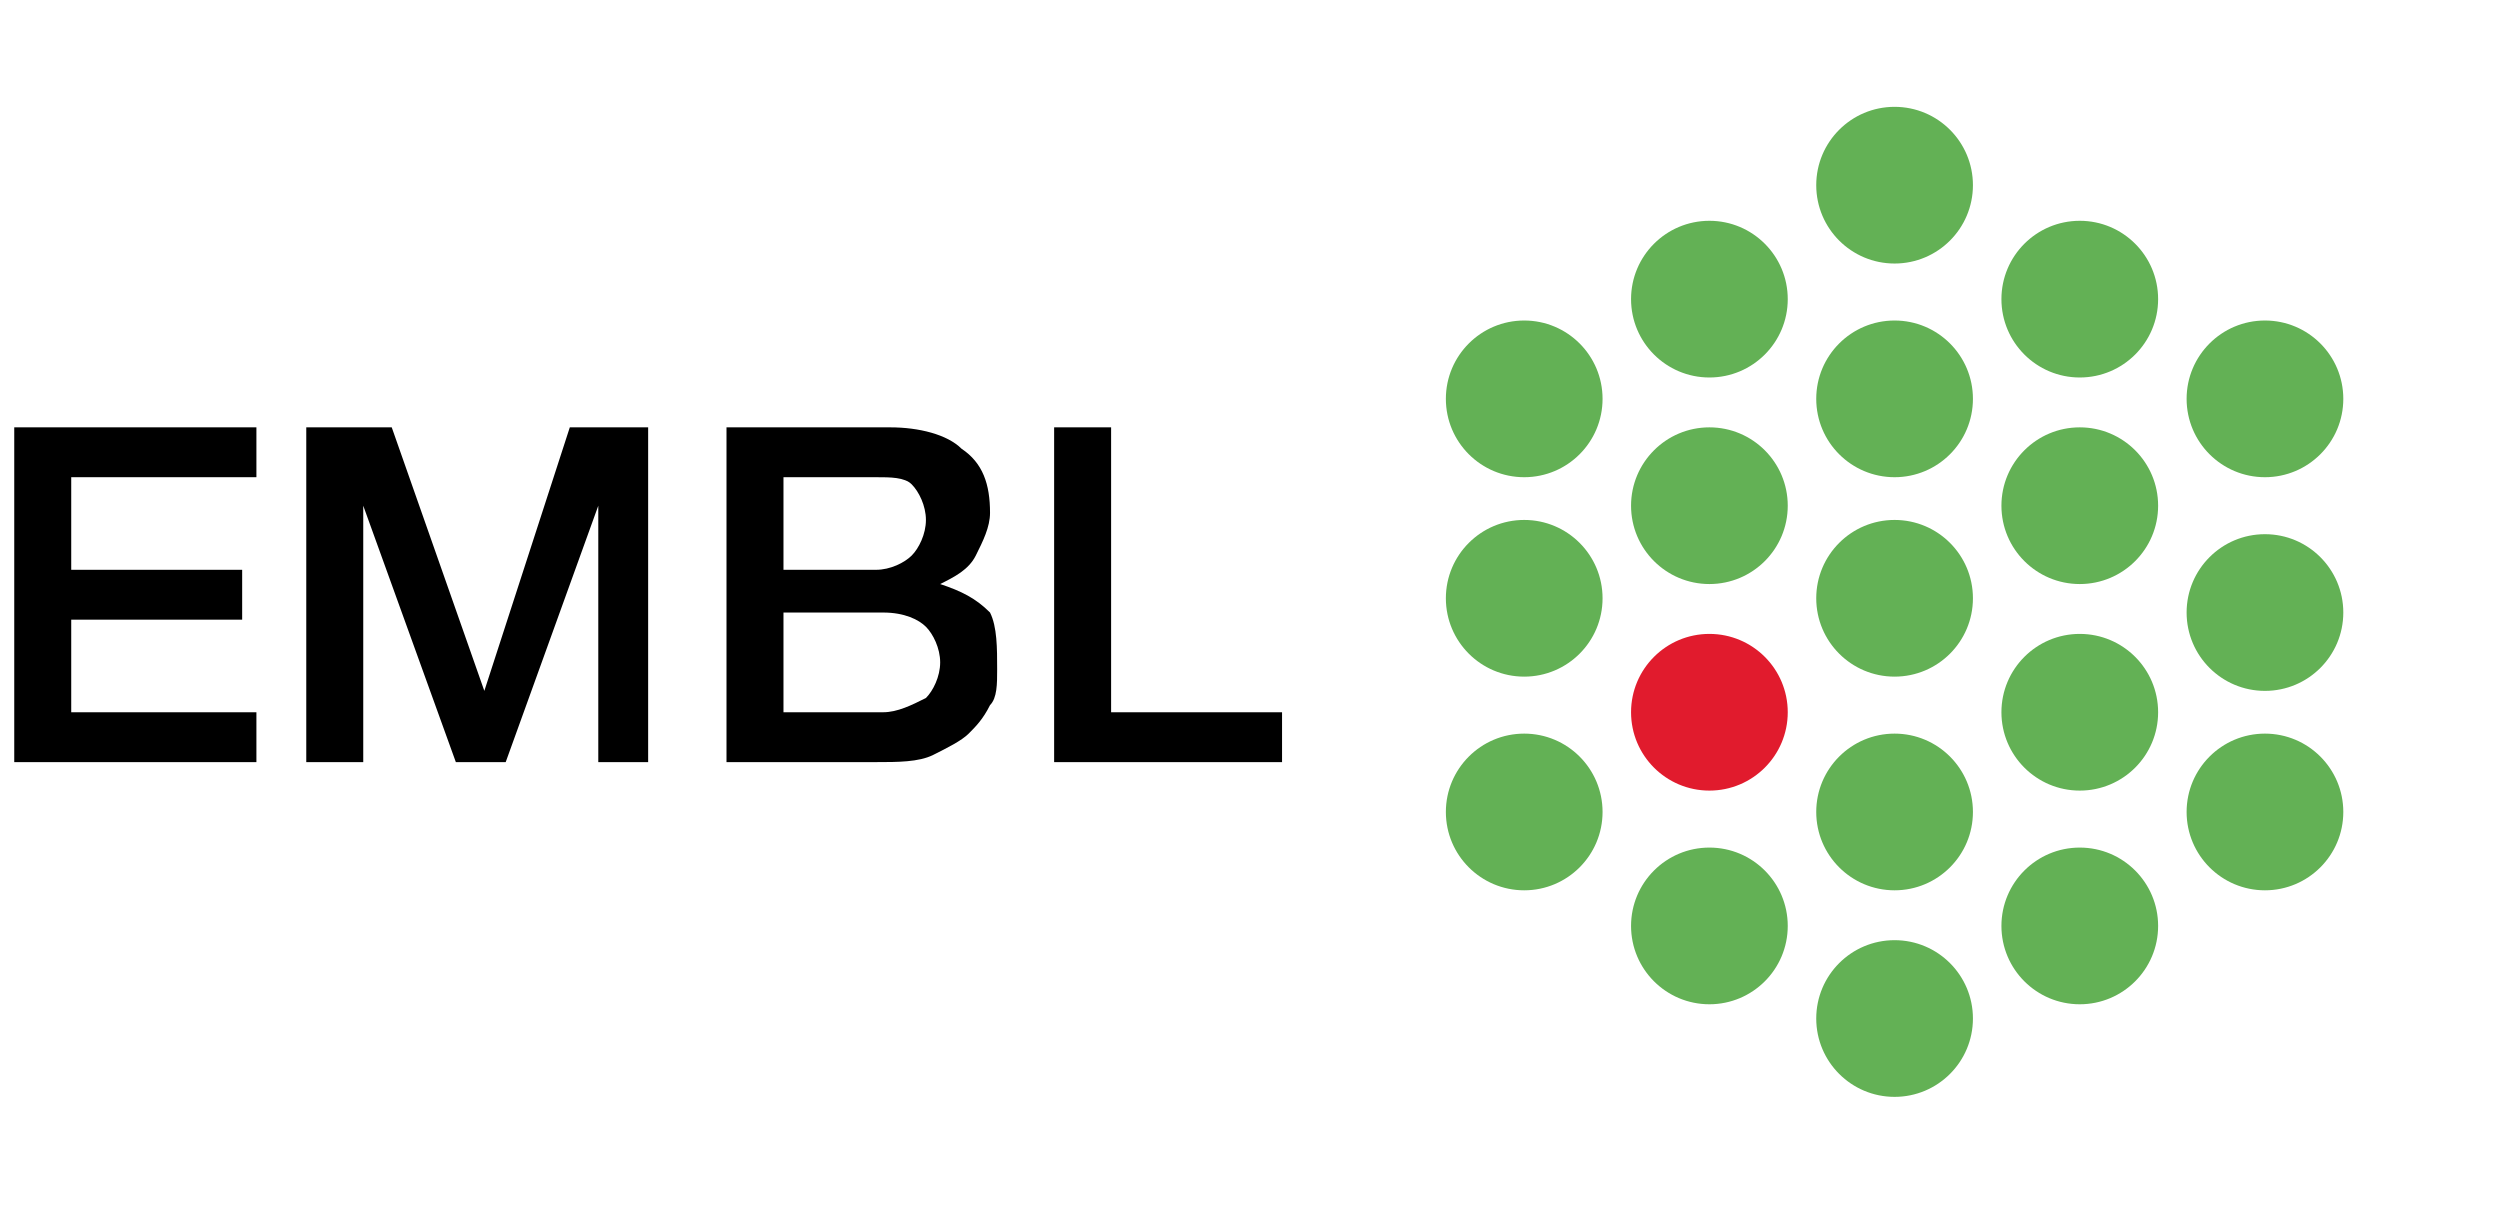
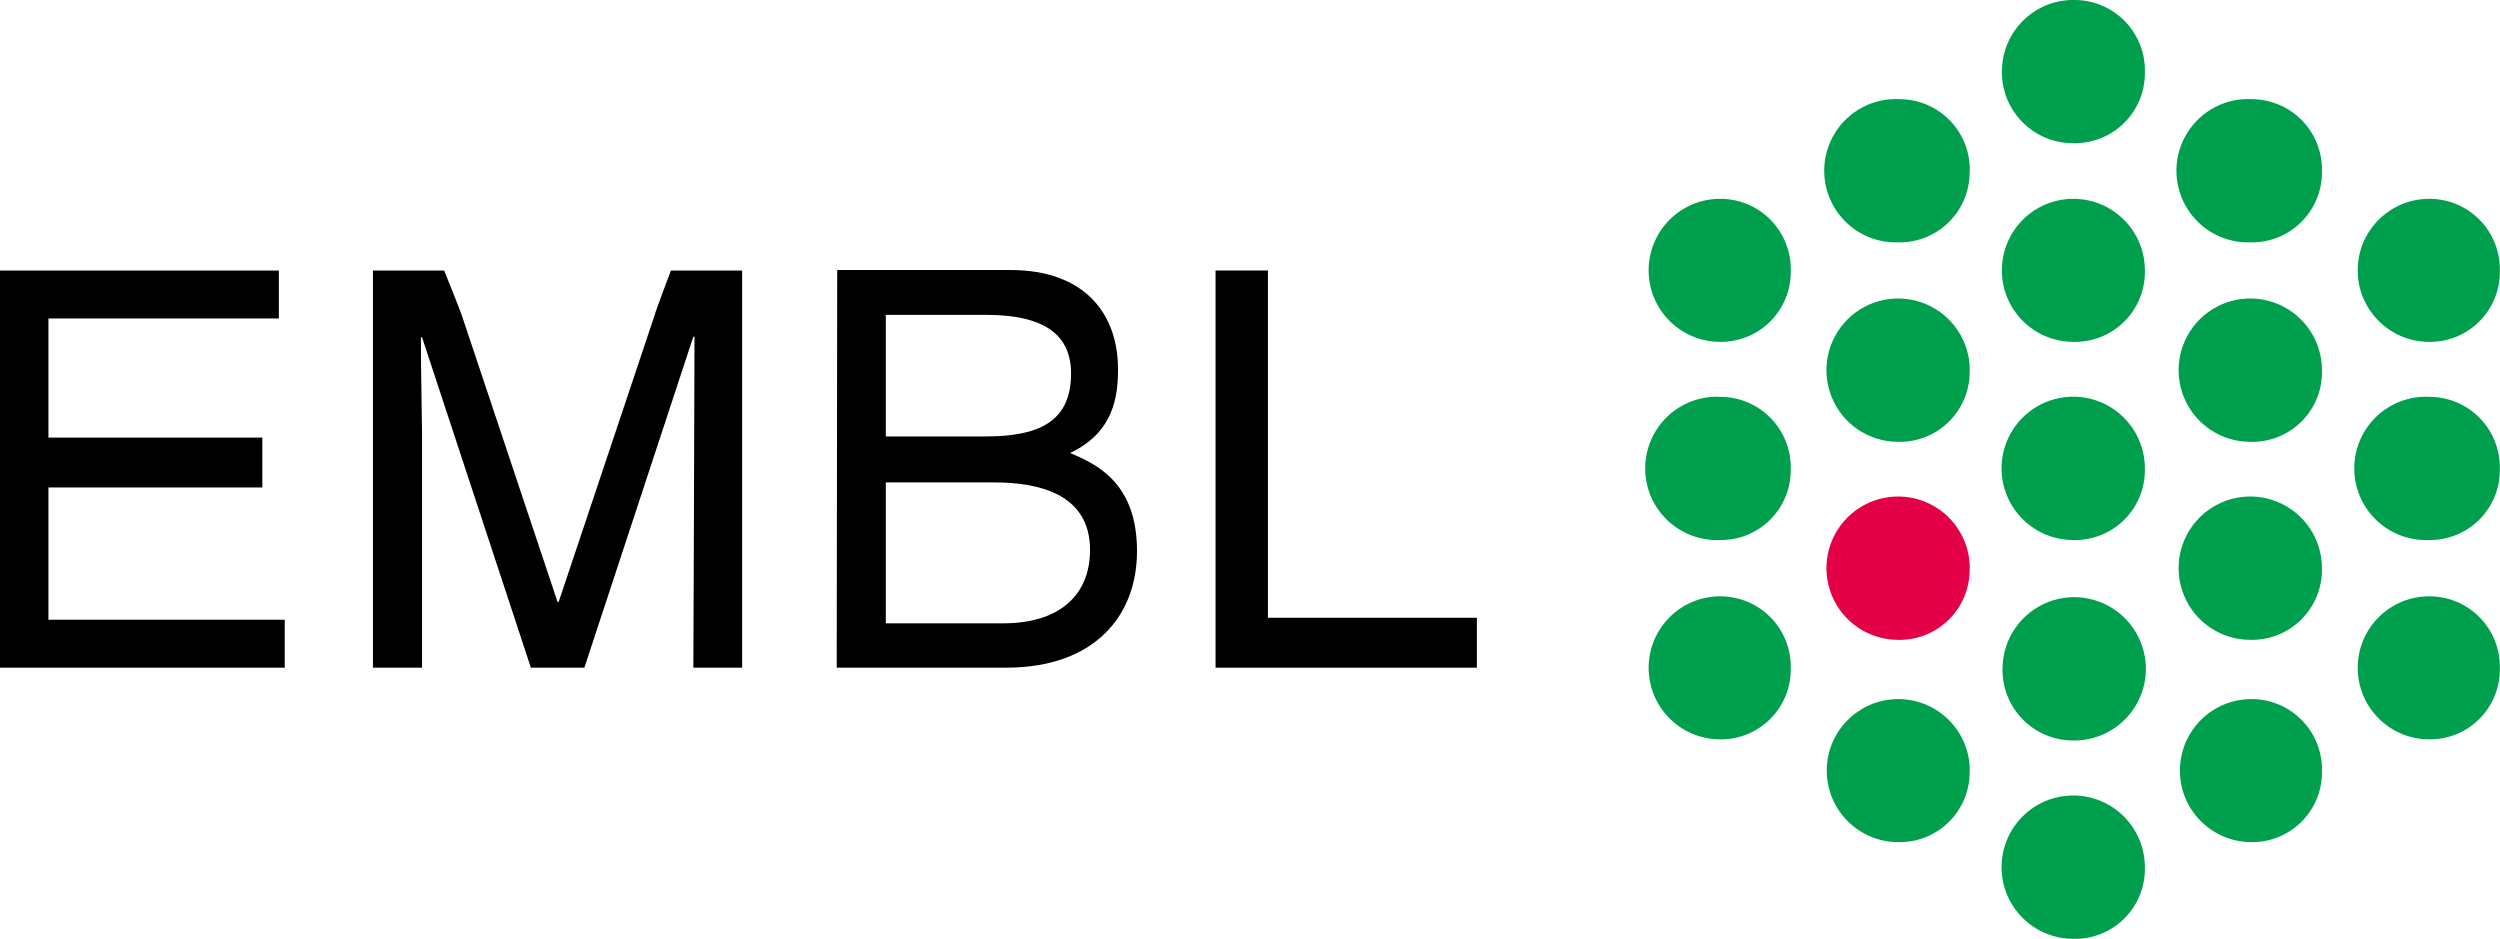
- <svg xmlns="http://www.w3.org/2000/svg" version="1.1" id="Layer_1" x="0" y="0" viewBox="0 0 35.1 17" xml:space="preserve">
-   <style>.st0{fill:#63b155}</style>
-   <circle class="st0" cx="26.6" cy="11.4" r="1.1" />
-   <circle class="st0" cx="26.6" cy="14.3" r="1.1" />
-   <circle class="st0" cx="26.6" cy="8.4" r="1.1" />
-   <circle class="st0" cx="26.6" cy="5.6" r="1.1" />
-   <circle class="st0" cx="26.6" cy="2.6" r="1.1" />
-   <circle class="st0" cx="29.2" cy="13" r="1.1" />
-   <circle class="st0" cx="29.2" cy="10" r="1.1" />
-   <circle class="st0" cx="29.2" cy="7.1" r="1.1" />
-   <circle class="st0" cx="29.2" cy="4.2" r="1.1" />
-   <circle class="st0" cx="31.8" cy="11.4" r="1.1" />
-   <circle class="st0" cx="31.8" cy="8.6" r="1.1" />
-   <circle class="st0" cx="31.8" cy="5.6" r="1.1" />
-   <circle class="st0" cx="21.4" cy="11.4" r="1.1" />
-   <circle class="st0" cx="21.4" cy="8.4" r="1.1" />
-   <circle class="st0" cx="21.4" cy="5.6" r="1.1" />
-   <circle class="st0" cx="24" cy="13" r="1.1" />
-   <circle cx="24" cy="10" r="1.1" fill="#e11b2d" />
-   <circle class="st0" cx="24" cy="7.1" r="1.1" />
-   <circle class="st0" cx="24" cy="4.2" r="1.1" />
-   <path d="M.2 6h3.4v.7H1V8h2.4v.7H1V10h2.6v.7H.2V6zm4.1 0h1.2l1.3 3.7L8 6h1.1v4.7h-.7V7.1l-1.3 3.6h-.7L5.1 7.1v3.6h-.8V6zm5.9 0h2.3c.4 0 .8.1 1 .3.3.2.4.5.4.9 0 .2-.1.4-.2.6-.1.2-.3.3-.5.4.3.1.5.2.7.4.1.2.1.5.1.8 0 .2 0 .4-.1.5-.1.2-.2.3-.3.4-.1.1-.3.2-.5.3-.2.1-.5.1-.8.1h-2.1V6zm.8 2h1.3c.2 0 .4-.1.5-.2.1-.1.2-.3.2-.5s-.1-.4-.2-.5c-.1-.1-.3-.1-.5-.1H11V8zm0 2h1.4c.2 0 .4-.1.6-.2.1-.1.2-.3.2-.5s-.1-.4-.2-.5c-.1-.1-.3-.2-.6-.2H11V10zm3.8-4h.8v4H18v.7h-3.2V6z" />
+ <svg xmlns="http://www.w3.org/2000/svg" id="Ebene_1" data-name="Ebene 1" viewBox="0 0 152.77 57.33">
+   <defs>
+     <style>.cls-2{fill:#009f4d}</style>
+   </defs>
+   <path d="M17.4 37.87H2.96v-8.08h13.07v-3.05H2.96v-7.28h14.08v-2.93H0V40.8h17.4v-2.93zm27.95 2.93V16.53H41s-.94 2.47-1 2.74l-5.86 17.51h-.07l-5.85-17.51c-.09-.29-1.08-2.74-1.08-2.74h-4.35V40.8h3V26.45c0-.72-.07-3.59-.07-5.84h.07l6.65 20.19h3.27l6.66-20.23h.07c0 2.29-.07 20.23-.07 20.23z" />
+   <path d="M54.13 19.24h6.12c3.69 0 5.2 1.3 5.2 3.59 0 3-2.06 3.84-5.23 3.84h-6.09zm-3 21.56h10.35c5.43 0 8-3.19 8-7.12 0-4.2-2.49-5.32-4.09-6 2.7-1.26 2.93-3.52 2.93-5.12 0-3.35-2-6.06-6.58-6.06H51.16zm3-11.32h6.63c2.7 0 5.85.69 5.85 4.13 0 2.74-1.85 4.48-5.3 4.48h-7.18z" fill-rule="evenodd" />
+   <path d="M77.48 16.53h-3.2V40.8h15.97v-3.05H77.48V16.53z" />
+   <path class="cls-2" d="M109.43 16.53a4.27 4.27 0 01-4.37 4.36 4.37 4.37 0 11.11-8.74 4.3 4.3 0 014.26 4.38m0 12.14a4.27 4.27 0 01-4.37 4.33 4.38 4.38 0 11.11-8.75 4.31 4.31 0 014.26 4.38m0 12.19a4.27 4.27 0 01-4.37 4.36 4.37 4.37 0 11.11-8.74 4.3 4.3 0 014.26 4.38m21.64-24.29a4.27 4.27 0 01-4.37 4.36 4.37 4.37 0 114.37-4.36m0-12.15a4.28 4.28 0 01-4.37 4.37 4.34 4.34 0 01-4.36-4.61A4.36 4.36 0 01126.81 0a4.3 4.3 0 014.26 4.38m0 48.62a4.27 4.27 0 01-4.37 4.37 4.38 4.38 0 114.37-4.37m0-24.33A4.27 4.27 0 01126.7 33a4.38 4.38 0 114.37-4.37m-8.7 12.22a4.38 4.38 0 114.25 4.4 4.31 4.31 0 01-4.25-4.4m30.39-24.32a4.27 4.27 0 01-4.37 4.36 4.37 4.37 0 11.11-8.74 4.3 4.3 0 014.26 4.38m0 12.14a4.27 4.27 0 01-4.37 4.33 4.38 4.38 0 11.11-8.75 4.31 4.31 0 014.26 4.38m0 12.19a4.27 4.27 0 01-4.37 4.36 4.37 4.37 0 11.11-8.74 4.3 4.3 0 014.26 4.38m-10.87-30.38a4.28 4.28 0 01-4.36 4.37 4.38 4.38 0 11.1-8.75 4.3 4.3 0 014.26 4.38m0 12.15a4.26 4.26 0 01-4.36 4.41 4.38 4.38 0 114.36-4.36m0 12.09a4.28 4.28 0 01-4.36 4.37 4.38 4.38 0 114.36-4.37m0 12.37a4.26 4.26 0 01-4.36 4.36 4.37 4.37 0 11.1-8.74 4.3 4.3 0 014.26 4.38m-21.53-36.66a4.28 4.28 0 01-4.36 4.37 4.38 4.38 0 11.11-8.75 4.3 4.3 0 014.26 4.38m-.01 12.15A4.27 4.27 0 01116 27a4.38 4.38 0 114.37-4.36" />
+   <path d="M120.36 34.73A4.28 4.28 0 01116 39.1a4.38 4.38 0 114.37-4.37" fill="#e40046" />
+   <path class="cls-2" d="M120.36 47.1a4.27 4.27 0 01-4.36 4.36 4.37 4.37 0 114.37-4.36" />
</svg>
